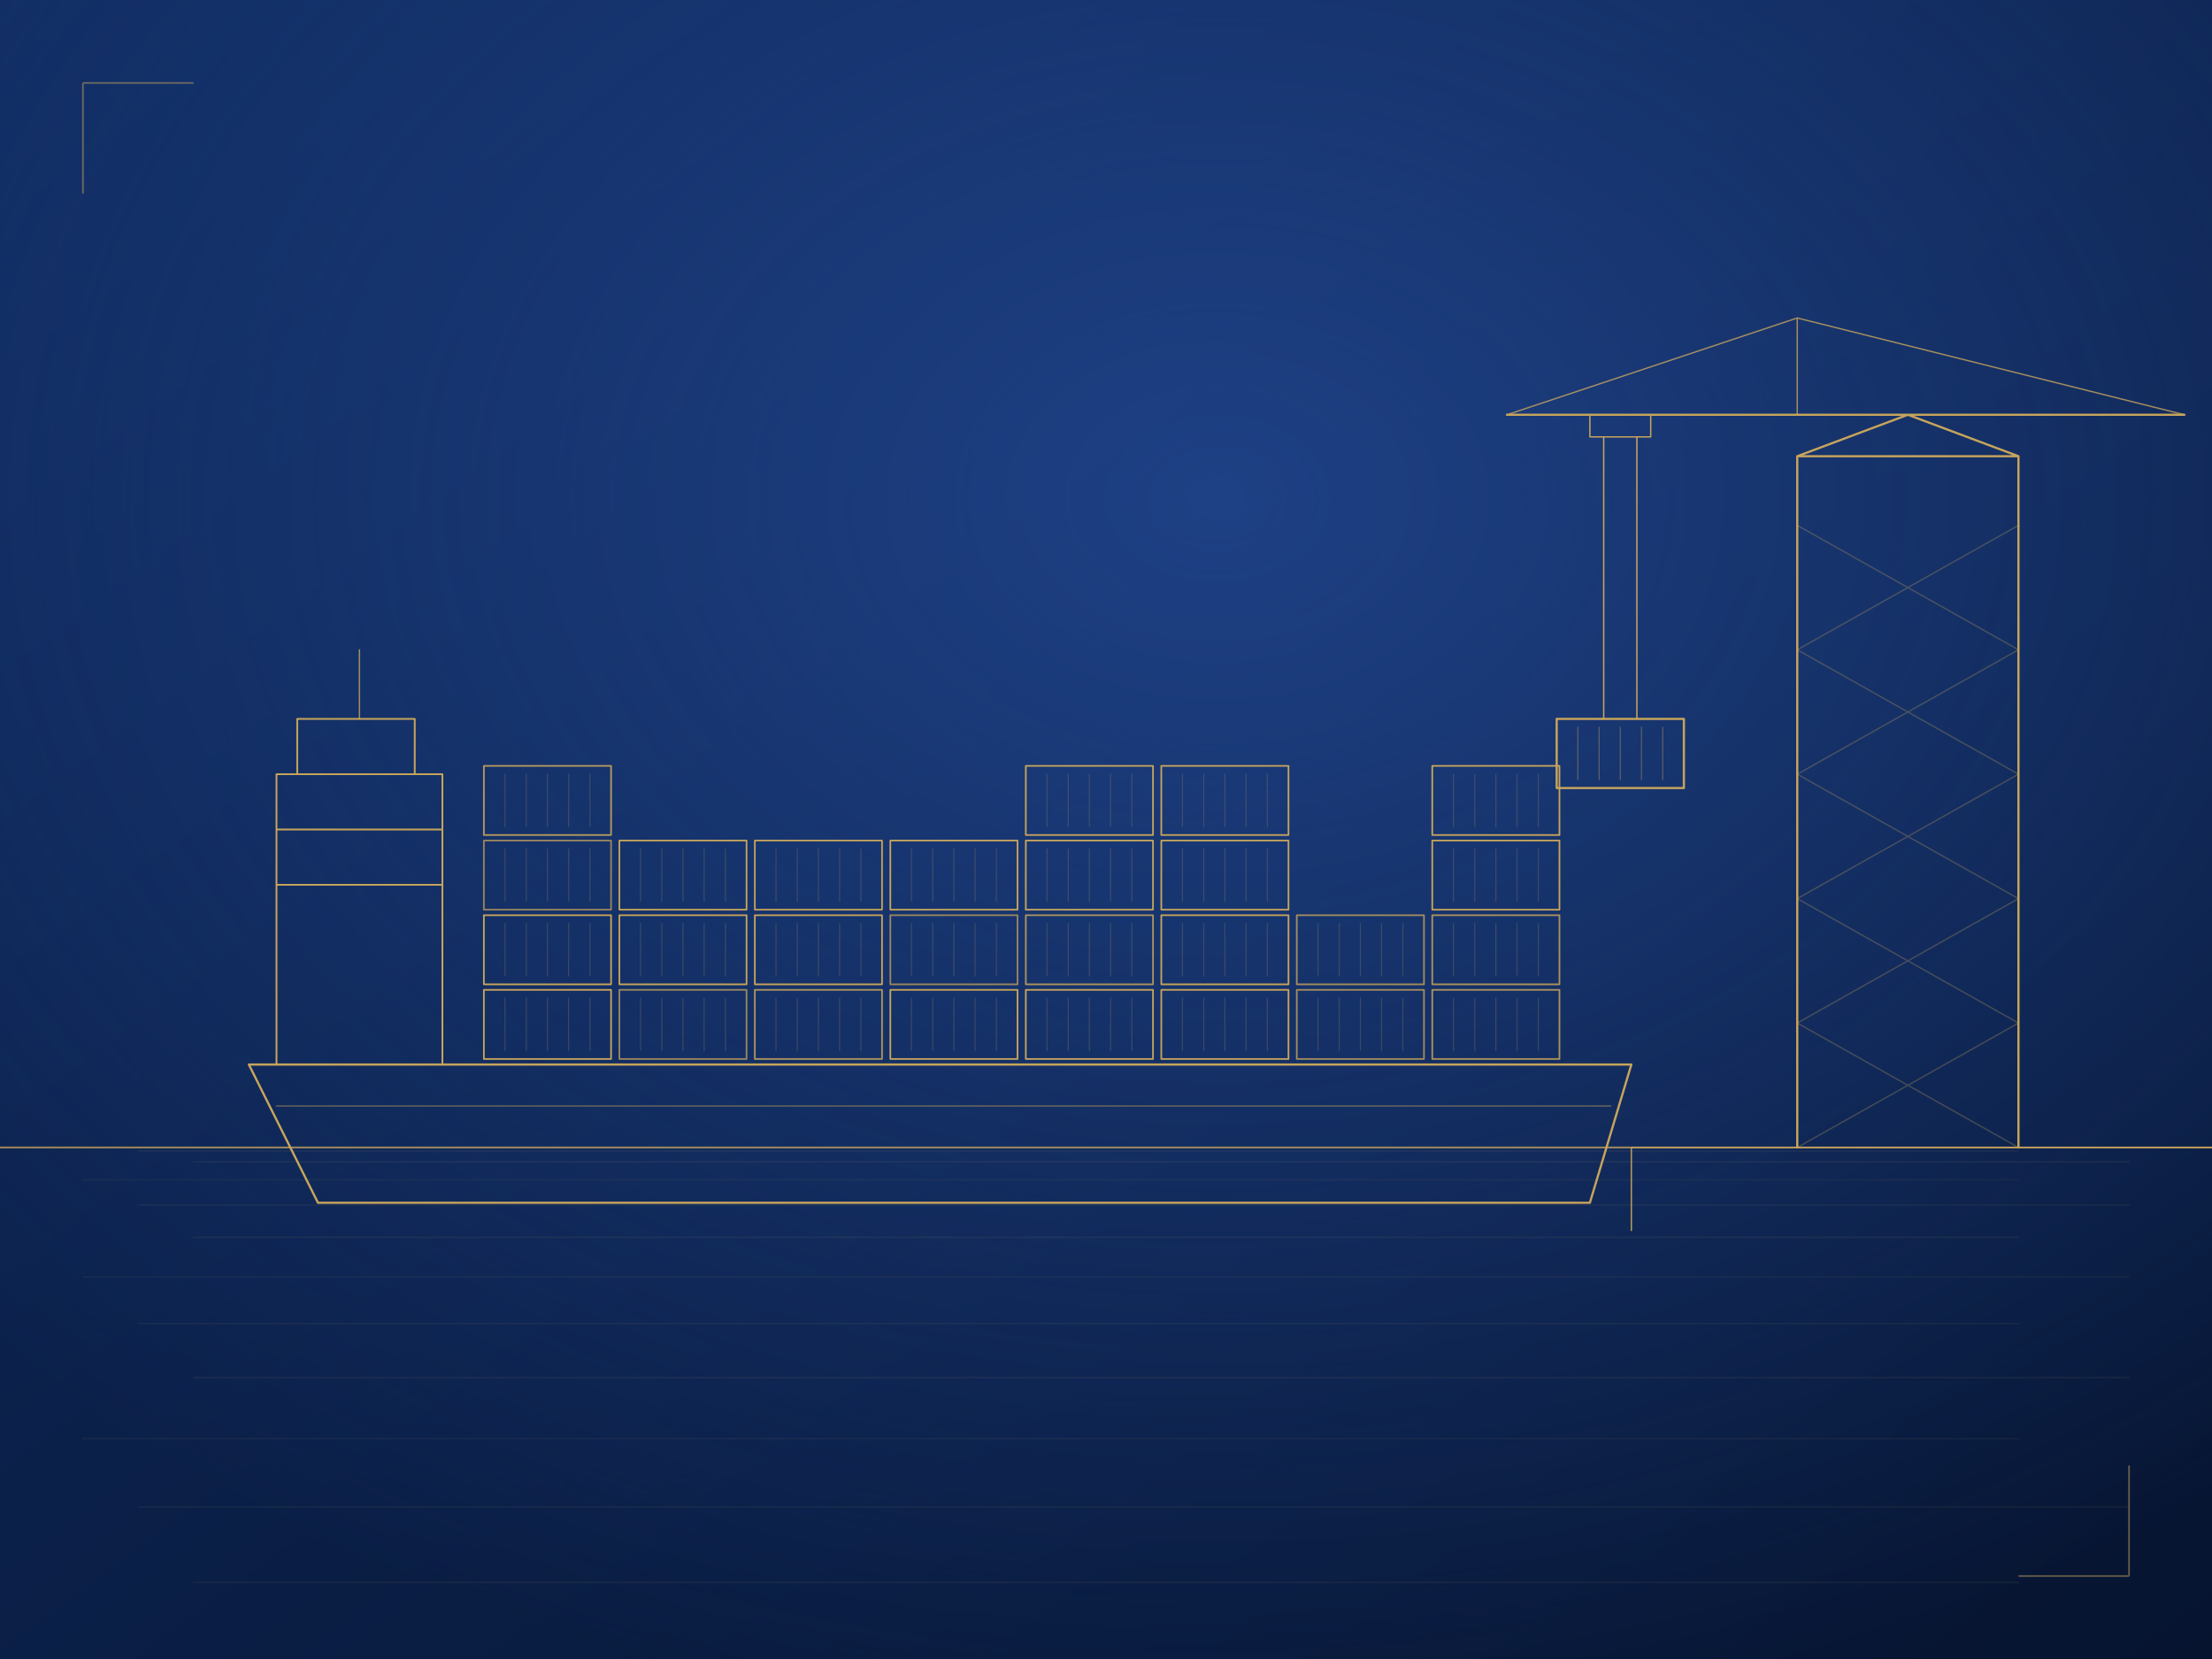
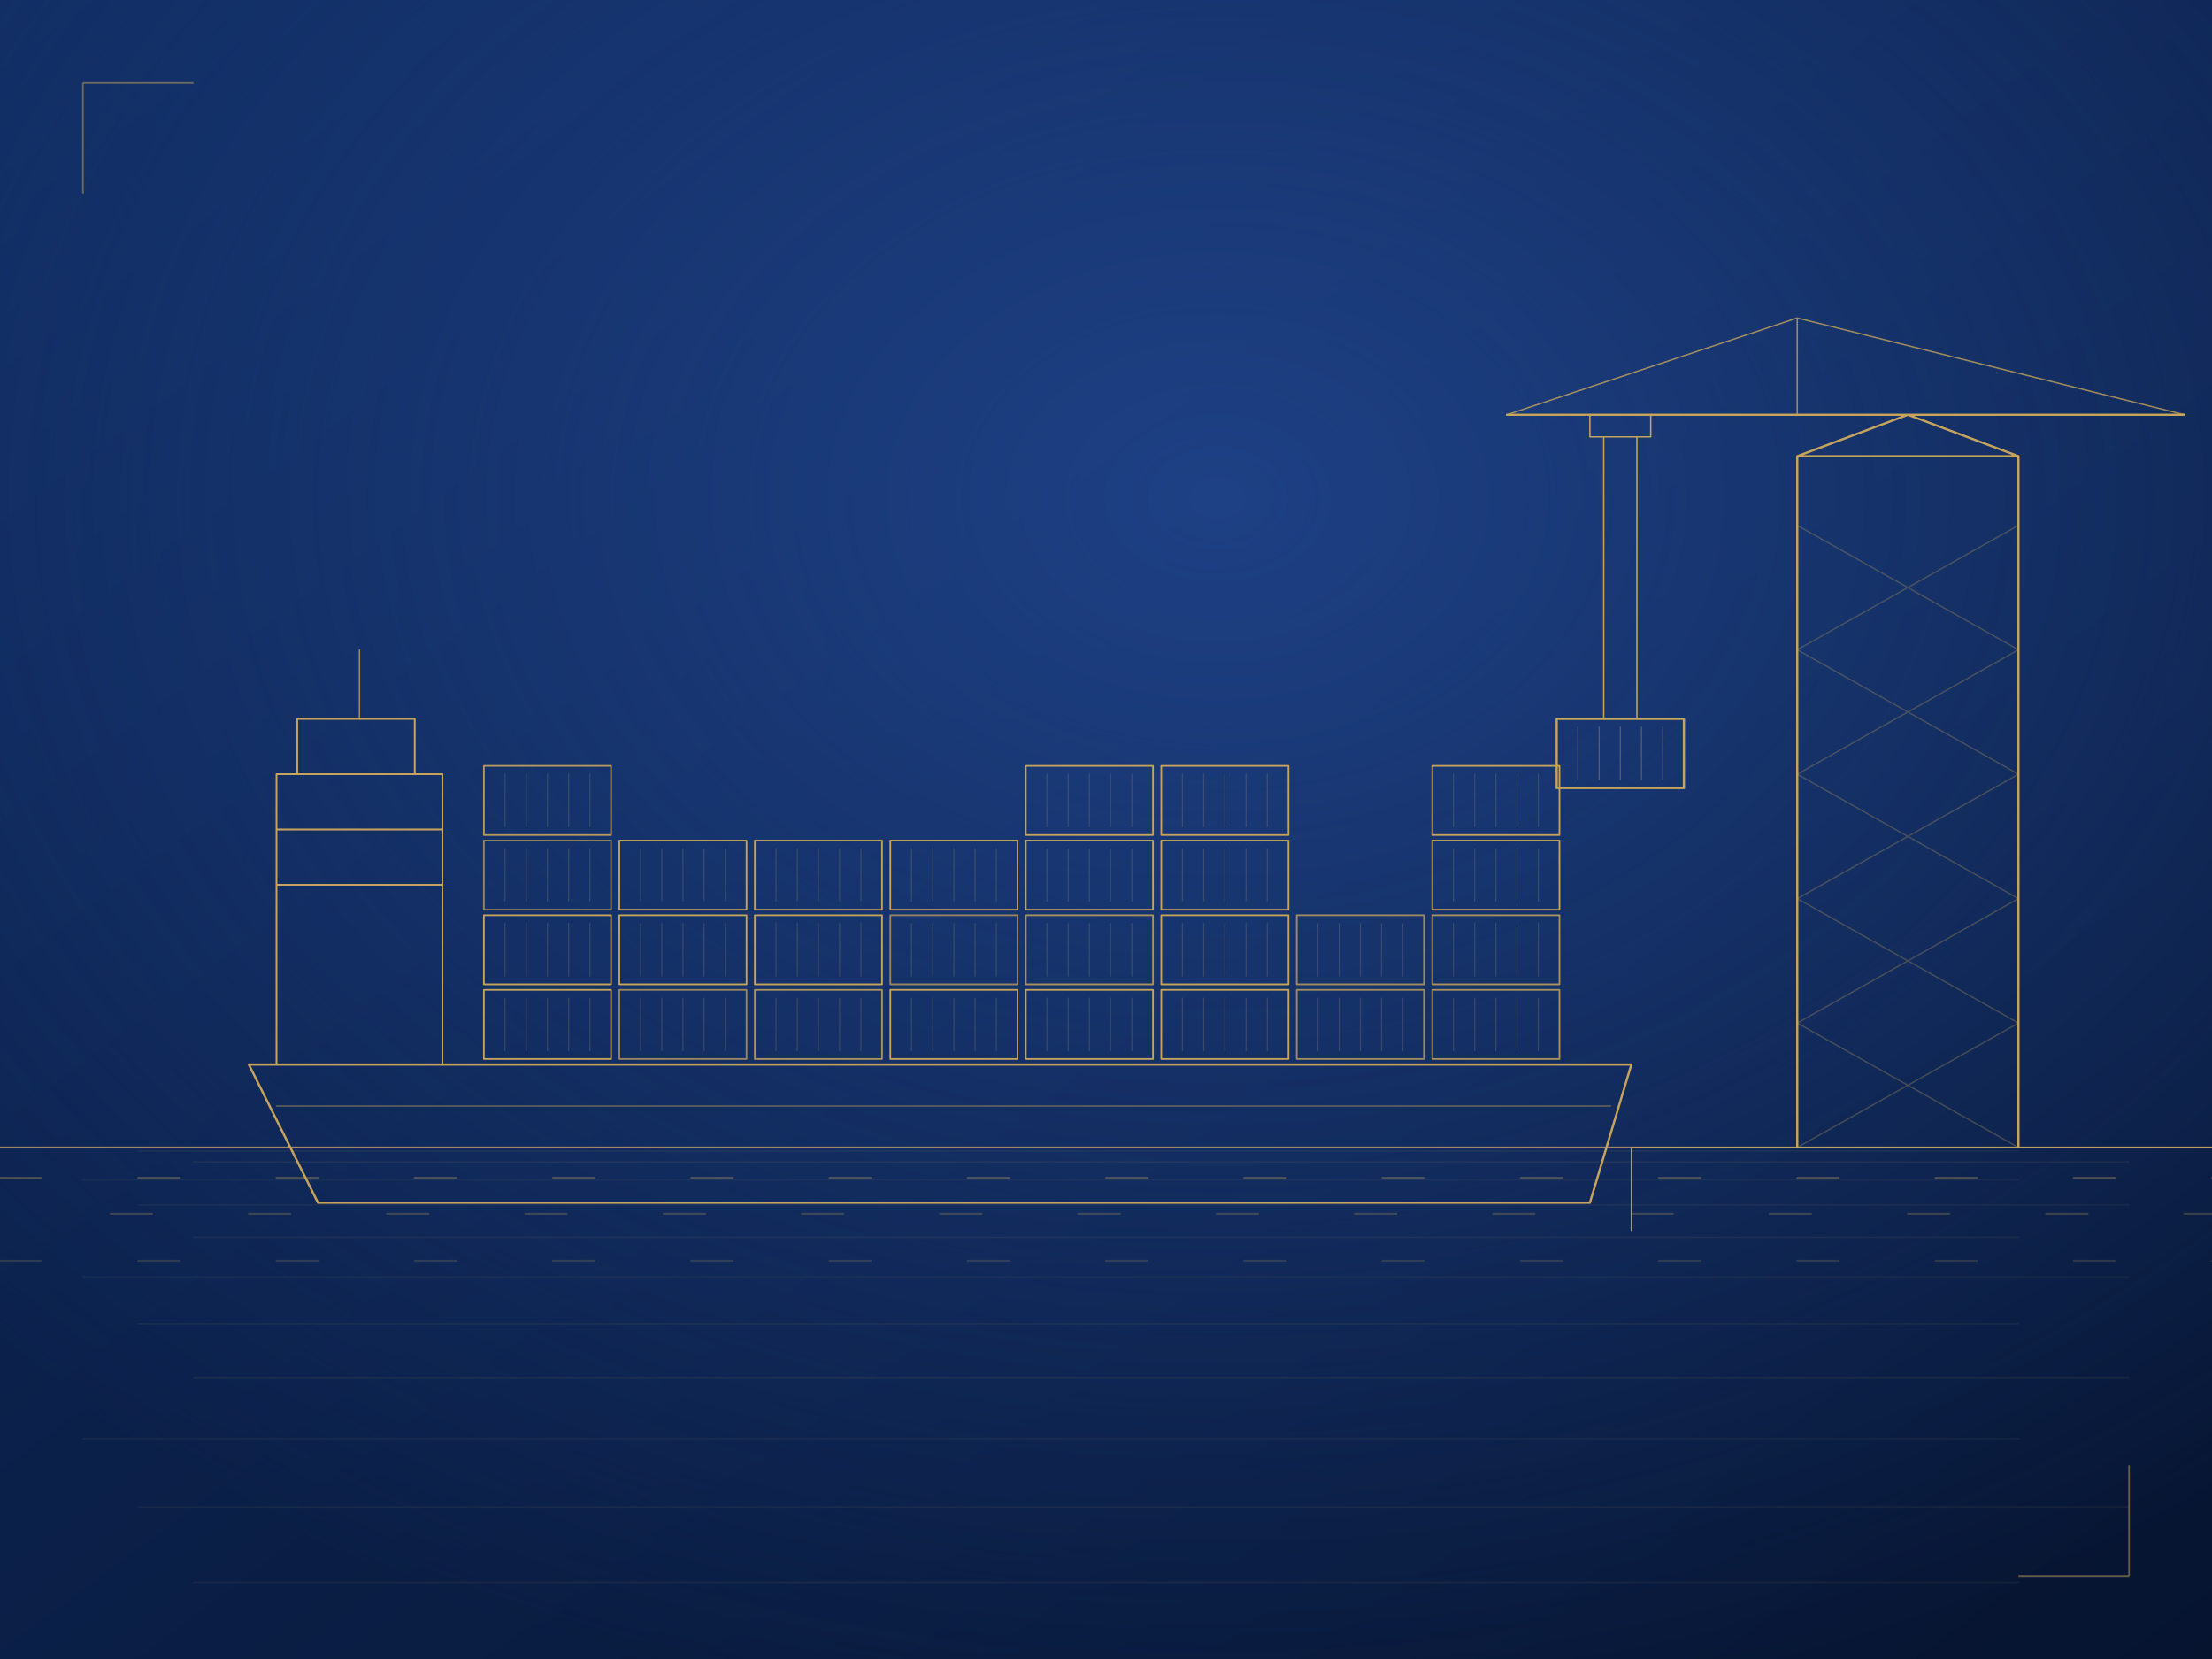
<svg xmlns="http://www.w3.org/2000/svg" viewBox="0 0 1600 1200" preserveAspectRatio="xMidYMid slice">
+   <style>
+ @keyframes breathe { 0%,100% { opacity: .35 } 50% { opacity: 1 } }
+ @keyframes twinkle { 0%,100% { opacity: 0; transform: scale(.4) } 45%,55% { opacity: 1; transform: scale(1) } }
+ @keyframes pulse { 0% { transform: scale(1); opacity: .7 } 100% { transform: scale(6); opacity: 0 } }
+ @keyframes sweep { 0% { transform: translateX(-700px) } 60%,100% { transform: translateX(1900px) } }
+ @keyframes blink { 0%,49% { opacity: 1 } 50%,100% { opacity: 0 } }
+ .tw, .pl { transform-box: fill-box; transform-origin: center; }
+ .lift { animation: trolley 10s ease-in-out infinite } @keyframes trolley { 0%,100% { transform: translateX(0) } 45%,55% { transform: translateX(-150px) } }
+       .wave { stroke-dasharray: 30 70; animation: drift 6s linear infinite } @keyframes drift { to { stroke-dashoffset: -200 } }@media (prefers-reduced-motion: reduce){*{animation:none!important}}</style>
  <defs>
    <linearGradient id="bg" x1="0" y1="0" x2="1" y2="1">
      <stop offset="0" stop-color="#0F2A5E" />
      <stop offset="1" stop-color="#061430" />
    </linearGradient>
    <radialGradient id="glow" cx="0.55" cy="0.3" r=".75">
      <stop offset="0" stop-color="#21468F" stop-opacity="0.85" />
      <stop offset="1" stop-color="#21468F" stop-opacity="0" />
    </radialGradient>
    <linearGradient id="fadeY" x1="0" y1="0" x2="0" y2="1">
      <stop offset="0" stop-color="#C6A45C" stop-opacity="1" />
      <stop offset="1" stop-color="#C6A45C" stop-opacity=".05" />
    </linearGradient>
  </defs>
  <rect width="1600" height="1200" fill="url(#bg)" />
  <rect width="1600" height="1200" fill="url(#glow)" />
  <g fill="none" stroke="#C6A45C" stroke-linecap="round" stroke-linejoin="round">
    <path d="M0 830L1600 830" stroke-opacity="0.78" stroke-width="1.3" />
    <path d="M100 832.6L1460 832.6" stroke-opacity="0.08" stroke-width="1" />
    <path d="M140 840.4L1540 840.4" stroke-opacity="0.09" stroke-width="1" />
    <path d="M60 853.4L1460 853.4" stroke-opacity="0.07" stroke-width="1" />
    <path d="M100 871.6L1540 871.6" stroke-opacity="0.08" stroke-width="1" />
    <path d="M140 895L1460 895" stroke-opacity="0.09" stroke-width="1" />
    <path d="M60 923.6L1540 923.6" stroke-opacity="0.07" stroke-width="1" />
    <path d="M100 957.4L1460 957.4" stroke-opacity="0.08" stroke-width="1" />
    <path d="M140 996.4L1540 996.4" stroke-opacity="0.09" stroke-width="1" />
    <path d="M60 1040.6L1460 1040.6" stroke-opacity="0.07" stroke-width="1" />
    <path d="M100 1090L1540 1090" stroke-opacity="0.08" stroke-width="1" />
    <path d="M140 1144.6L1460 1144.6" stroke-opacity="0.09" stroke-width="1" />
    <path d="M180 770 H1180 L1150 870 H230 Z" stroke-opacity="1.00" stroke-width="1.6" />
    <path d="M200 800L1165 800" stroke-opacity="0.45" stroke-width="1" />
    <path d="M200 770 V560 H320 V770M200 600 H320M200 640 H320M215 560 V520 H300 V560" stroke-opacity="1.00" stroke-width="1.3" />
    <path d="M260 520L260 470" stroke-opacity="0.78" stroke-width="1" />
    <path d="M350 716h92v50h-92Z" stroke-opacity="1.00" stroke-width="1.2" />
    <path d="M365.3 722L365.3 760" stroke-opacity="0.21" stroke-width="0.8" />
    <path d="M380.7 722L380.7 760" stroke-opacity="0.21" stroke-width="0.8" />
    <path d="M396 722L396 760" stroke-opacity="0.21" stroke-width="0.8" />
    <path d="M411.3 722L411.3 760" stroke-opacity="0.21" stroke-width="0.8" />
    <path d="M426.7 722L426.7 760" stroke-opacity="0.21" stroke-width="0.8" />
    <path d="M350 662h92v50h-92Z" stroke-opacity="1.00" stroke-width="1.2" />
    <path d="M365.3 668L365.3 706" stroke-opacity="0.21" stroke-width="0.8" />
    <path d="M380.7 668L380.7 706" stroke-opacity="0.21" stroke-width="0.8" />
    <path d="M396 668L396 706" stroke-opacity="0.21" stroke-width="0.8" />
    <path d="M411.3 668L411.3 706" stroke-opacity="0.21" stroke-width="0.8" />
    <path d="M426.7 668L426.7 706" stroke-opacity="0.21" stroke-width="0.8" />
    <path d="M350 608h92v50h-92Z" stroke-opacity="0.74" stroke-width="1.2" />
    <path d="M365.3 614L365.3 652" stroke-opacity="0.21" stroke-width="0.8" />
    <path d="M380.7 614L380.7 652" stroke-opacity="0.21" stroke-width="0.8" />
    <path d="M396 614L396 652" stroke-opacity="0.21" stroke-width="0.8" />
    <path d="M411.3 614L411.3 652" stroke-opacity="0.21" stroke-width="0.8" />
    <path d="M426.7 614L426.7 652" stroke-opacity="0.21" stroke-width="0.8" />
    <path d="M350 554h92v50h-92Z" stroke-opacity="0.91" stroke-width="1.2" />
    <path d="M365.3 560L365.3 598" stroke-opacity="0.21" stroke-width="0.8" />
    <path d="M380.7 560L380.7 598" stroke-opacity="0.21" stroke-width="0.8" />
    <path d="M396 560L396 598" stroke-opacity="0.21" stroke-width="0.8" />
    <path d="M411.3 560L411.3 598" stroke-opacity="0.21" stroke-width="0.8" />
    <path d="M426.7 560L426.7 598" stroke-opacity="0.21" stroke-width="0.8" />
    <path d="M448 716h92v50h-92Z" stroke-opacity="0.75" stroke-width="1.2" />
    <path d="M463.3 722L463.3 760" stroke-opacity="0.21" stroke-width="0.8" />
    <path d="M478.7 722L478.7 760" stroke-opacity="0.21" stroke-width="0.8" />
    <path d="M494 722L494 760" stroke-opacity="0.21" stroke-width="0.8" />
    <path d="M509.3 722L509.3 760" stroke-opacity="0.21" stroke-width="0.8" />
    <path d="M524.7 722L524.7 760" stroke-opacity="0.21" stroke-width="0.8" />
    <path d="M448 662h92v50h-92Z" stroke-opacity="1.00" stroke-width="1.2" />
    <path d="M463.3 668L463.3 706" stroke-opacity="0.21" stroke-width="0.8" />
    <path d="M478.7 668L478.7 706" stroke-opacity="0.21" stroke-width="0.8" />
    <path d="M494 668L494 706" stroke-opacity="0.21" stroke-width="0.8" />
    <path d="M509.3 668L509.3 706" stroke-opacity="0.21" stroke-width="0.8" />
    <path d="M524.7 668L524.7 706" stroke-opacity="0.21" stroke-width="0.8" />
    <path d="M448 608h92v50h-92Z" stroke-opacity="1.00" stroke-width="1.2" />
    <path d="M463.3 614L463.3 652" stroke-opacity="0.21" stroke-width="0.8" />
    <path d="M478.7 614L478.7 652" stroke-opacity="0.21" stroke-width="0.8" />
    <path d="M494 614L494 652" stroke-opacity="0.21" stroke-width="0.8" />
    <path d="M509.3 614L509.3 652" stroke-opacity="0.21" stroke-width="0.8" />
    <path d="M524.7 614L524.7 652" stroke-opacity="0.21" stroke-width="0.8" />
    <path d="M546 716h92v50h-92Z" stroke-opacity="0.86" stroke-width="1.2" />
    <path d="M561.3 722L561.3 760" stroke-opacity="0.21" stroke-width="0.8" />
    <path d="M576.7 722L576.7 760" stroke-opacity="0.21" stroke-width="0.8" />
    <path d="M592 722L592 760" stroke-opacity="0.21" stroke-width="0.8" />
    <path d="M607.3 722L607.3 760" stroke-opacity="0.21" stroke-width="0.8" />
    <path d="M622.7 722L622.7 760" stroke-opacity="0.21" stroke-width="0.8" />
    <path d="M546 662h92v50h-92Z" stroke-opacity="1.00" stroke-width="1.2" />
    <path d="M561.3 668L561.3 706" stroke-opacity="0.21" stroke-width="0.8" />
    <path d="M576.7 668L576.7 706" stroke-opacity="0.21" stroke-width="0.8" />
    <path d="M592 668L592 706" stroke-opacity="0.21" stroke-width="0.8" />
    <path d="M607.3 668L607.3 706" stroke-opacity="0.21" stroke-width="0.8" />
    <path d="M622.7 668L622.7 706" stroke-opacity="0.21" stroke-width="0.8" />
    <path d="M546 608h92v50h-92Z" stroke-opacity="0.98" stroke-width="1.2" />
    <path d="M561.3 614L561.3 652" stroke-opacity="0.21" stroke-width="0.8" />
    <path d="M576.7 614L576.7 652" stroke-opacity="0.21" stroke-width="0.8" />
    <path d="M592 614L592 652" stroke-opacity="0.21" stroke-width="0.8" />
    <path d="M607.3 614L607.3 652" stroke-opacity="0.21" stroke-width="0.8" />
    <path d="M622.7 614L622.7 652" stroke-opacity="0.21" stroke-width="0.8" />
    <path d="M644 716h92v50h-92Z" stroke-opacity="1.00" stroke-width="1.2" />
    <path d="M659.3 722L659.3 760" stroke-opacity="0.21" stroke-width="0.8" />
    <path d="M674.7 722L674.7 760" stroke-opacity="0.21" stroke-width="0.8" />
    <path d="M690 722L690 760" stroke-opacity="0.21" stroke-width="0.8" />
    <path d="M705.3 722L705.3 760" stroke-opacity="0.21" stroke-width="0.8" />
    <path d="M720.7 722L720.7 760" stroke-opacity="0.21" stroke-width="0.8" />
    <path d="M644 662h92v50h-92Z" stroke-opacity="0.74" stroke-width="1.2" />
    <path d="M659.3 668L659.3 706" stroke-opacity="0.21" stroke-width="0.8" />
    <path d="M674.7 668L674.7 706" stroke-opacity="0.21" stroke-width="0.8" />
    <path d="M690 668L690 706" stroke-opacity="0.21" stroke-width="0.8" />
    <path d="M705.3 668L705.3 706" stroke-opacity="0.21" stroke-width="0.8" />
    <path d="M720.7 668L720.7 706" stroke-opacity="0.21" stroke-width="0.8" />
    <path d="M644 608h92v50h-92Z" stroke-opacity="1.00" stroke-width="1.2" />
    <path d="M659.3 614L659.3 652" stroke-opacity="0.21" stroke-width="0.8" />
    <path d="M674.7 614L674.7 652" stroke-opacity="0.21" stroke-width="0.8" />
    <path d="M690 614L690 652" stroke-opacity="0.21" stroke-width="0.8" />
    <path d="M705.3 614L705.3 652" stroke-opacity="0.21" stroke-width="0.8" />
    <path d="M720.7 614L720.7 652" stroke-opacity="0.21" stroke-width="0.8" />
    <path d="M742 716h92v50h-92Z" stroke-opacity="1.00" stroke-width="1.2" />
    <path d="M757.3 722L757.3 760" stroke-opacity="0.21" stroke-width="0.8" />
    <path d="M772.7 722L772.7 760" stroke-opacity="0.21" stroke-width="0.8" />
    <path d="M788 722L788 760" stroke-opacity="0.21" stroke-width="0.8" />
    <path d="M803.3 722L803.3 760" stroke-opacity="0.21" stroke-width="0.8" />
    <path d="M818.7 722L818.7 760" stroke-opacity="0.21" stroke-width="0.8" />
    <path d="M742 662h92v50h-92Z" stroke-opacity="0.85" stroke-width="1.2" />
    <path d="M757.3 668L757.3 706" stroke-opacity="0.21" stroke-width="0.8" />
    <path d="M772.7 668L772.7 706" stroke-opacity="0.21" stroke-width="0.8" />
    <path d="M788 668L788 706" stroke-opacity="0.21" stroke-width="0.8" />
    <path d="M803.3 668L803.3 706" stroke-opacity="0.21" stroke-width="0.8" />
    <path d="M818.7 668L818.7 706" stroke-opacity="0.21" stroke-width="0.8" />
    <path d="M742 608h92v50h-92Z" stroke-opacity="1.00" stroke-width="1.2" />
    <path d="M757.3 614L757.3 652" stroke-opacity="0.21" stroke-width="0.8" />
    <path d="M772.7 614L772.7 652" stroke-opacity="0.21" stroke-width="0.8" />
    <path d="M788 614L788 652" stroke-opacity="0.21" stroke-width="0.8" />
    <path d="M803.3 614L803.3 652" stroke-opacity="0.21" stroke-width="0.8" />
    <path d="M818.7 614L818.7 652" stroke-opacity="0.21" stroke-width="0.8" />
    <path d="M742 554h92v50h-92Z" stroke-opacity="1.00" stroke-width="1.2" />
    <path d="M757.3 560L757.3 598" stroke-opacity="0.21" stroke-width="0.8" />
    <path d="M772.7 560L772.7 598" stroke-opacity="0.21" stroke-width="0.8" />
    <path d="M788 560L788 598" stroke-opacity="0.21" stroke-width="0.8" />
    <path d="M803.3 560L803.3 598" stroke-opacity="0.21" stroke-width="0.8" />
    <path d="M818.7 560L818.7 598" stroke-opacity="0.21" stroke-width="0.8" />
    <path d="M840 716h92v50h-92Z" stroke-opacity="1.00" stroke-width="1.2" />
    <path d="M855.3 722L855.3 760" stroke-opacity="0.21" stroke-width="0.8" />
    <path d="M870.7 722L870.7 760" stroke-opacity="0.21" stroke-width="0.8" />
    <path d="M886 722L886 760" stroke-opacity="0.21" stroke-width="0.8" />
    <path d="M901.3 722L901.3 760" stroke-opacity="0.21" stroke-width="0.8" />
    <path d="M916.7 722L916.7 760" stroke-opacity="0.21" stroke-width="0.8" />
    <path d="M840 662h92v50h-92Z" stroke-opacity="1.00" stroke-width="1.2" />
    <path d="M855.3 668L855.3 706" stroke-opacity="0.21" stroke-width="0.8" />
    <path d="M870.7 668L870.7 706" stroke-opacity="0.21" stroke-width="0.8" />
    <path d="M886 668L886 706" stroke-opacity="0.21" stroke-width="0.8" />
    <path d="M901.3 668L901.3 706" stroke-opacity="0.21" stroke-width="0.8" />
    <path d="M916.7 668L916.7 706" stroke-opacity="0.21" stroke-width="0.8" />
    <path d="M840 608h92v50h-92Z" stroke-opacity="1.00" stroke-width="1.2" />
    <path d="M855.3 614L855.3 652" stroke-opacity="0.21" stroke-width="0.8" />
    <path d="M870.7 614L870.7 652" stroke-opacity="0.21" stroke-width="0.8" />
    <path d="M886 614L886 652" stroke-opacity="0.21" stroke-width="0.8" />
    <path d="M901.3 614L901.3 652" stroke-opacity="0.21" stroke-width="0.8" />
    <path d="M916.7 614L916.7 652" stroke-opacity="0.21" stroke-width="0.8" />
    <path d="M840 554h92v50h-92Z" stroke-opacity="1.00" stroke-width="1.2" />
    <path d="M855.3 560L855.3 598" stroke-opacity="0.21" stroke-width="0.8" />
    <path d="M870.7 560L870.7 598" stroke-opacity="0.21" stroke-width="0.8" />
    <path d="M886 560L886 598" stroke-opacity="0.21" stroke-width="0.8" />
    <path d="M901.3 560L901.3 598" stroke-opacity="0.21" stroke-width="0.8" />
    <path d="M916.7 560L916.7 598" stroke-opacity="0.21" stroke-width="0.8" />
    <path d="M938 716h92v50h-92Z" stroke-opacity="0.79" stroke-width="1.2" />
    <path d="M953.3 722L953.3 760" stroke-opacity="0.21" stroke-width="0.8" />
    <path d="M968.7 722L968.7 760" stroke-opacity="0.21" stroke-width="0.8" />
    <path d="M984 722L984 760" stroke-opacity="0.21" stroke-width="0.8" />
    <path d="M999.3 722L999.3 760" stroke-opacity="0.21" stroke-width="0.8" />
    <path d="M1014.7 722L1014.7 760" stroke-opacity="0.21" stroke-width="0.8" />
    <path d="M938 662h92v50h-92Z" stroke-opacity="0.79" stroke-width="1.2" />
    <path d="M953.3 668L953.3 706" stroke-opacity="0.21" stroke-width="0.8" />
    <path d="M968.7 668L968.7 706" stroke-opacity="0.21" stroke-width="0.8" />
    <path d="M984 668L984 706" stroke-opacity="0.21" stroke-width="0.8" />
    <path d="M999.3 668L999.3 706" stroke-opacity="0.21" stroke-width="0.8" />
    <path d="M1014.7 668L1014.7 706" stroke-opacity="0.21" stroke-width="0.8" />
    <path d="M1036 716h92v50h-92Z" stroke-opacity="0.85" stroke-width="1.2" />
    <path d="M1051.3 722L1051.3 760" stroke-opacity="0.21" stroke-width="0.8" />
    <path d="M1066.7 722L1066.7 760" stroke-opacity="0.21" stroke-width="0.8" />
    <path d="M1082 722L1082 760" stroke-opacity="0.21" stroke-width="0.8" />
    <path d="M1097.3 722L1097.3 760" stroke-opacity="0.21" stroke-width="0.8" />
    <path d="M1112.7 722L1112.7 760" stroke-opacity="0.21" stroke-width="0.8" />
    <path d="M1036 662h92v50h-92Z" stroke-opacity="0.85" stroke-width="1.2" />
    <path d="M1051.3 668L1051.3 706" stroke-opacity="0.21" stroke-width="0.8" />
    <path d="M1066.7 668L1066.7 706" stroke-opacity="0.21" stroke-width="0.8" />
    <path d="M1082 668L1082 706" stroke-opacity="0.21" stroke-width="0.8" />
    <path d="M1097.3 668L1097.3 706" stroke-opacity="0.21" stroke-width="0.8" />
    <path d="M1112.7 668L1112.7 706" stroke-opacity="0.21" stroke-width="0.8" />
    <path d="M1036 608h92v50h-92Z" stroke-opacity="1.00" stroke-width="1.2" />
    <path d="M1051.3 614L1051.3 652" stroke-opacity="0.21" stroke-width="0.8" />
    <path d="M1066.7 614L1066.7 652" stroke-opacity="0.21" stroke-width="0.8" />
    <path d="M1082 614L1082 652" stroke-opacity="0.21" stroke-width="0.8" />
    <path d="M1097.3 614L1097.3 652" stroke-opacity="0.21" stroke-width="0.8" />
    <path d="M1112.7 614L1112.7 652" stroke-opacity="0.21" stroke-width="0.8" />
    <path d="M1036 554h92v50h-92Z" stroke-opacity="1.00" stroke-width="1.2" />
    <path d="M1051.3 560L1051.3 598" stroke-opacity="0.21" stroke-width="0.8" />
    <path d="M1066.7 560L1066.7 598" stroke-opacity="0.21" stroke-width="0.8" />
    <path d="M1082 560L1082 598" stroke-opacity="0.21" stroke-width="0.8" />
    <path d="M1097.3 560L1097.3 598" stroke-opacity="0.21" stroke-width="0.8" />
    <path d="M1112.7 560L1112.7 598" stroke-opacity="0.21" stroke-width="0.8" />
    <path d="M1180 830 H1600 M1180 830 V890" stroke-opacity="0.91" />
    <path d="M1300 830 V330 M1460 830 V330 M1300 330 H1460 M1090 300 H1580 M1300 330 L1380 300 L1460 330" stroke-opacity="1.00" stroke-width="1.6" />
    <path d="M1300 380 L1460 470 M1460 380 L1300 470" stroke-opacity="0.29" />
    <path d="M1300 470 L1460 560 M1460 470 L1300 560" stroke-opacity="0.29" />
    <path d="M1300 560 L1460 650 M1460 560 L1300 650" stroke-opacity="0.29" />
    <path d="M1300 650 L1460 740 M1460 650 L1300 740" stroke-opacity="0.29" />
    <path d="M1300 740 L1460 830 M1460 740 L1300 830" stroke-opacity="0.29" />
    <path d="M1090 300 L1300 230 L1580 300 M1300 230 V300" stroke-opacity="0.78" />
-     <path d="M1150 300 h44 v16 h-44Z M1160 316 V520 M1184 316 V520" stroke-opacity="1.00" />
-     <path d="M1126 520h92v50h-92Z" stroke-opacity="1.00" stroke-width="1.6" />
-     <path d="M1141.3 526L1141.3 564" stroke-opacity="0.39" stroke-width="0.8" />
-     <path d="M1156.7 526L1156.7 564" stroke-opacity="0.39" stroke-width="0.8" />
-     <path d="M1172 526L1172 564" stroke-opacity="0.39" stroke-width="0.8" />
-     <path d="M1187.3 526L1187.3 564" stroke-opacity="0.39" stroke-width="0.8" />
-     <path d="M1202.7 526L1202.7 564" stroke-opacity="0.39" stroke-width="0.8" />
+     <g class="lift">
+       <path d="M1150 300 h44 v16 h-44Z M1160 316 V520 M1184 316 V520" stroke-opacity="1.00" />
+       <path d="M1126 520h92v50h-92Z" stroke-opacity="1.00" stroke-width="1.6" />
+       <path d="M1141.3 526L1141.3 564" stroke-opacity="0.39" stroke-width="0.8" />
+       <path d="M1156.7 526L1156.7 564" stroke-opacity="0.39" stroke-width="0.8" />
+       <path d="M1172 526L1172 564" stroke-opacity="0.39" stroke-width="0.8" />
+       <path d="M1187.3 526L1187.3 564" stroke-opacity="0.39" stroke-width="0.8" />
+       <path d="M1202.7 526L1202.7 564" stroke-opacity="0.39" stroke-width="0.8" />
+     </g>
  </g>
  <g fill="none" stroke="#C6A45C" stroke-opacity=".5">
    <path d="M60 60h80M60 60v80M1540 1140h-80M1540 1140v-80" stroke-width="1.2" />
  </g>
+   <g fill="none" stroke="#C6A45C" stroke-linecap="round">
+     <path class="wave" d="M0 852 H1600" stroke-opacity="0.35" stroke-width="1.4" />
+     <path class="wave" d="M80 878 H1600" stroke-opacity="0.25" stroke-width="1.4" />
+     <path class="wave" d="M0 912 H1600" stroke-opacity="0.18" stroke-width="1.4" />
+   </g>
</svg>
